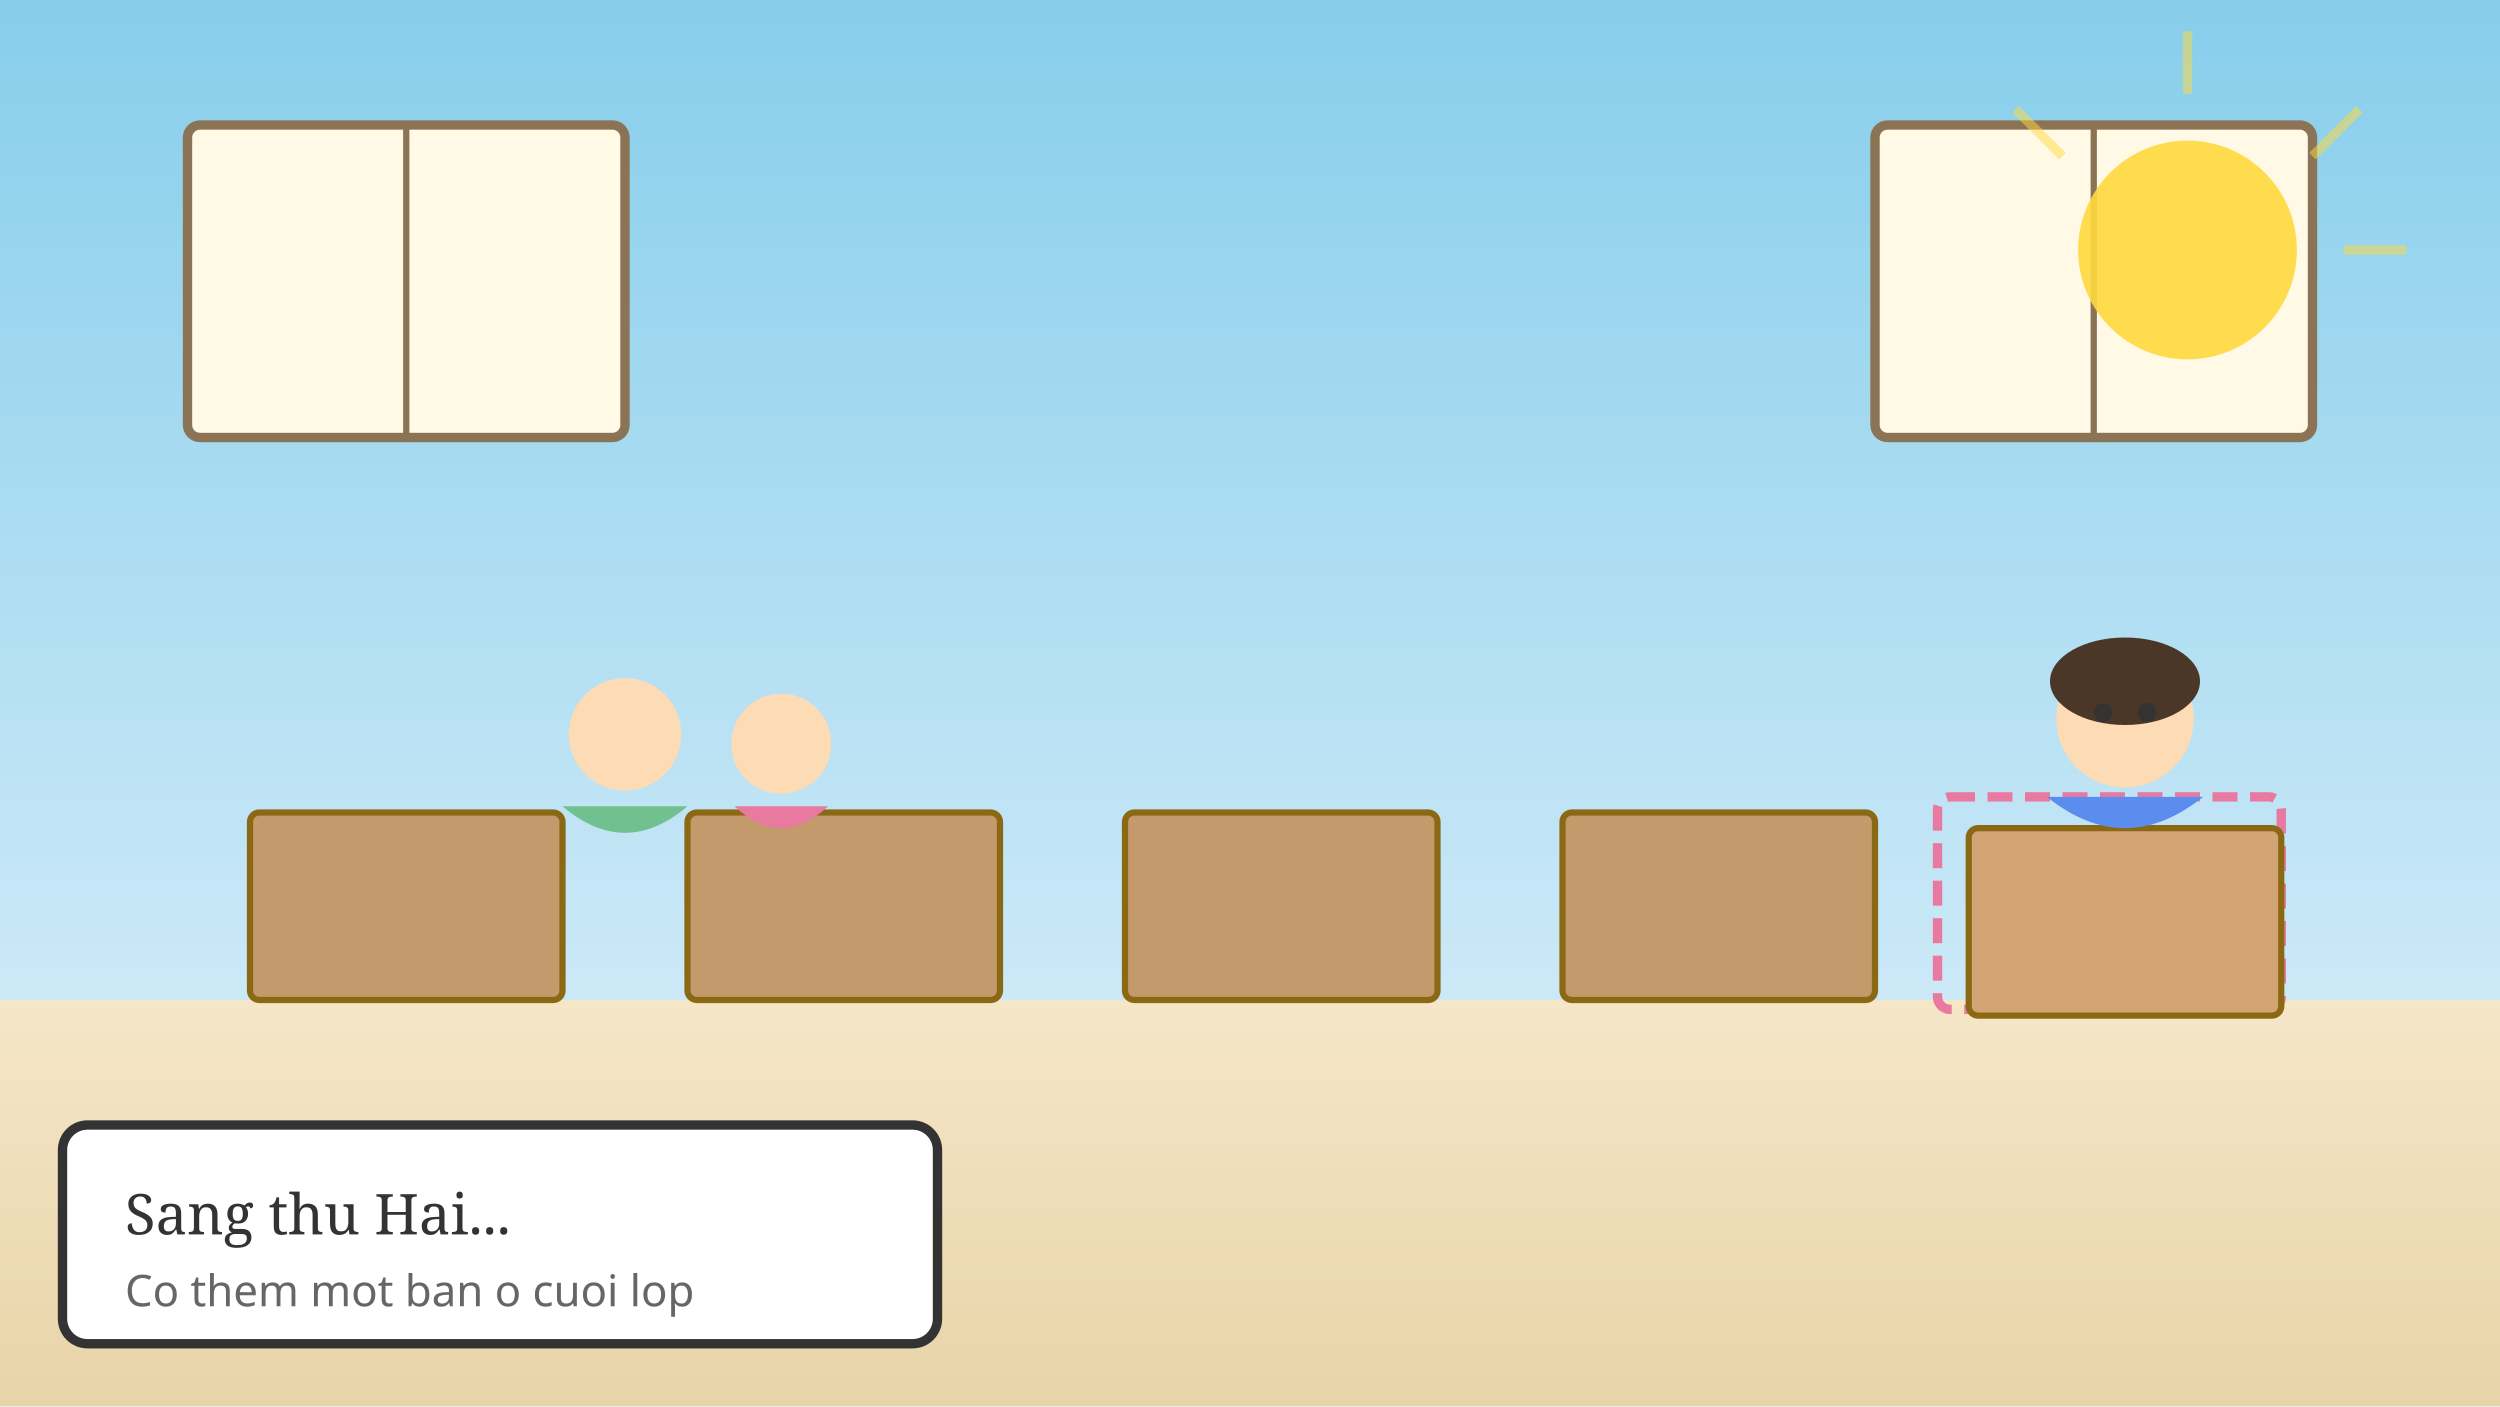
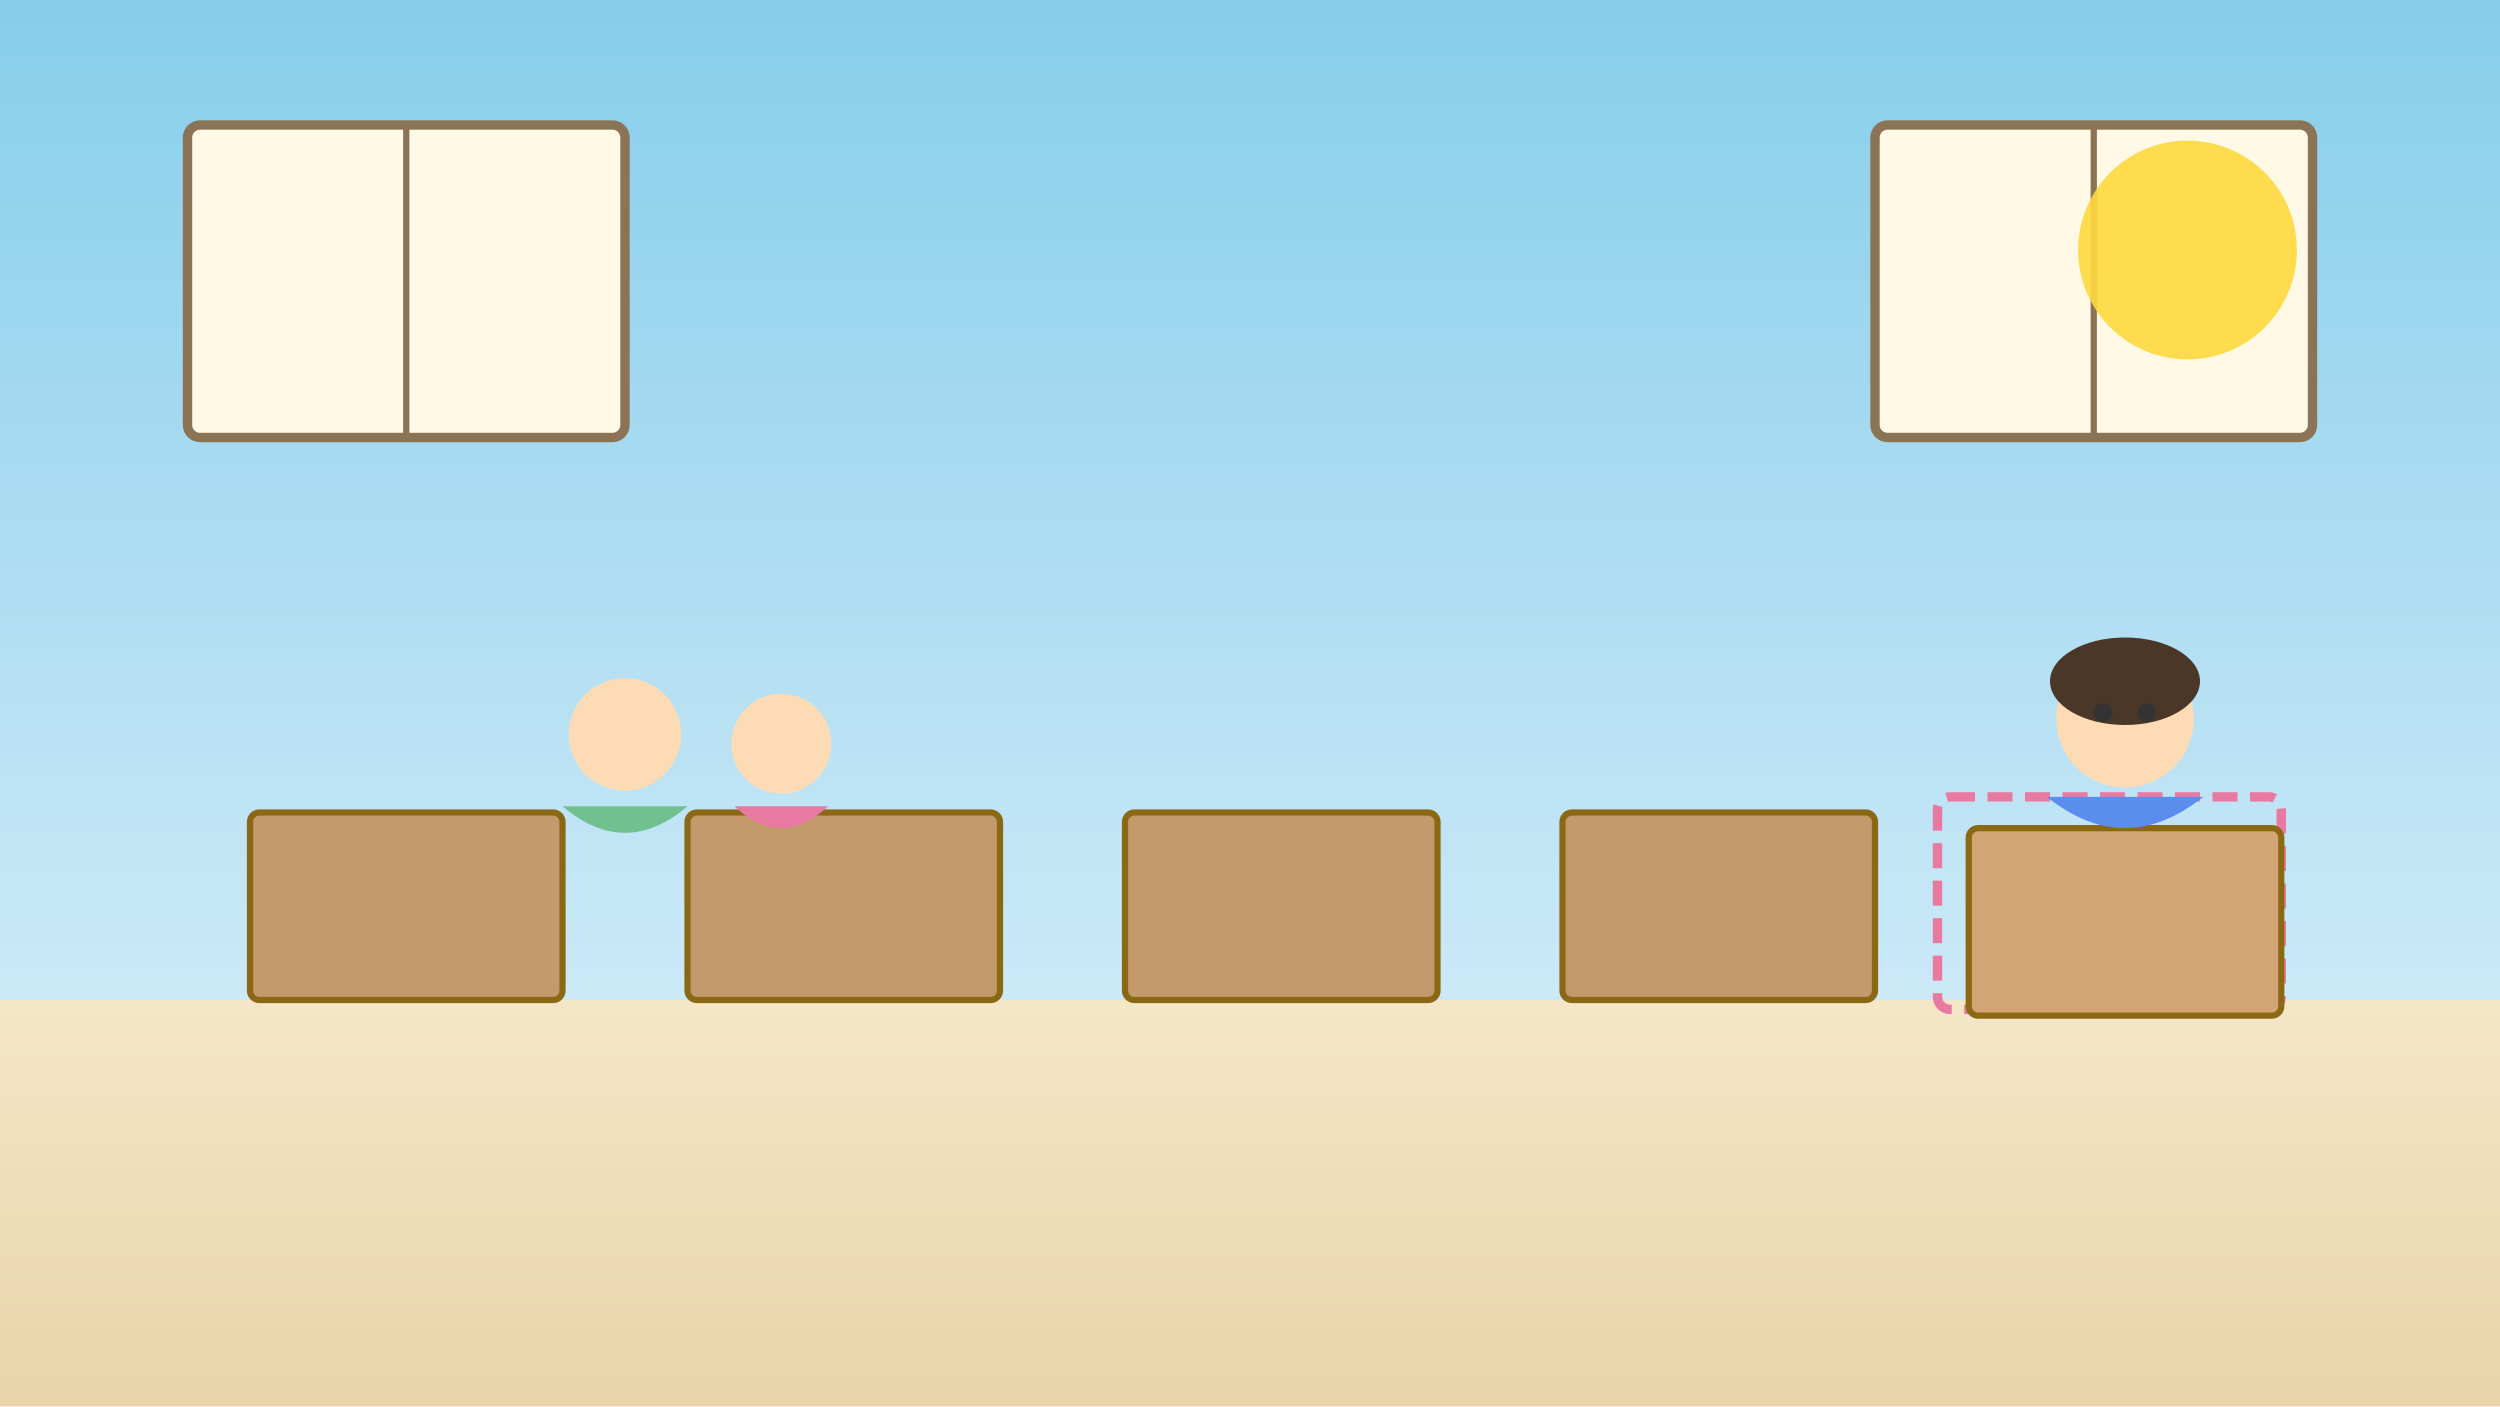
- <svg xmlns="http://www.w3.org/2000/svg" viewBox="0 0 800 450" role="img" aria-label="Lop hoc buoi sang">
+ <svg xmlns="http://www.w3.org/2000/svg" viewBox="0 0 800 450" role="img" aria-label="Lớp học buổi sáng">
  <defs>
    <linearGradient id="sky" x1="0" y1="0" x2="0" y2="1">
      <stop offset="0%" stop-color="#87CEEB" />
      <stop offset="100%" stop-color="#E8F4FC" />
    </linearGradient>
    <linearGradient id="floor" x1="0" y1="0" x2="0" y2="1">
      <stop offset="0%" stop-color="#F5E6C8" />
      <stop offset="100%" stop-color="#E8D4A8" />
    </linearGradient>
-     <filter id="soft">
-       <feGaussianBlur stdDeviation="1.5" />
-     </filter>
  </defs>
  <rect width="800" height="450" fill="url(#sky)" />
  <rect y="320" width="800" height="130" fill="url(#floor)" />
  <rect x="60" y="40" width="140" height="100" rx="4" fill="#FFF9E6" stroke="#8B7355" stroke-width="3" />
  <rect x="600" y="40" width="140" height="100" rx="4" fill="#FFF9E6" stroke="#8B7355" stroke-width="3" />
  <line x1="130" y1="40" x2="130" y2="140" stroke="#8B7355" stroke-width="2" />
  <line x1="670" y1="40" x2="670" y2="140" stroke="#8B7355" stroke-width="2" />
  <circle cx="700" cy="80" r="35" fill="#FFD93D" opacity="0.9" />
-   <g stroke="#FFD93D" stroke-width="3" opacity="0.5">
-     <line x1="700" y1="30" x2="700" y2="10" />
-     <line x1="740" y1="50" x2="755" y2="35" />
-     <line x1="750" y1="80" x2="770" y2="80" />
-     <line x1="660" y1="50" x2="645" y2="35" />
-   </g>
  <g fill="#C49A6C" stroke="#8B6914" stroke-width="2">
    <rect x="80" y="260" width="100" height="60" rx="3" />
    <rect x="220" y="260" width="100" height="60" rx="3" />
    <rect x="360" y="260" width="100" height="60" rx="3" />
    <rect x="500" y="260" width="100" height="60" rx="3" />
  </g>
  <rect x="620" y="255" width="110" height="68" rx="4" fill="none" stroke="#E879A0" stroke-width="3" stroke-dasharray="8 4" />
  <rect x="630" y="265" width="100" height="60" rx="3" fill="#D4A574" stroke="#8B6914" stroke-width="2" />
  <circle cx="680" cy="230" r="22" fill="#FDDCB5" />
  <path d="M655 255 Q680 275 705 255" fill="#5B8DEF" />
  <ellipse cx="680" cy="218" rx="24" ry="14" fill="#4A3728" />
  <circle cx="673" cy="228" r="3" fill="#333" />
  <circle cx="687" cy="228" r="3" fill="#333" />
  <circle cx="200" cy="235" r="18" fill="#FDDCB5" />
  <path d="M180 258 Q200 275 220 258" fill="#70C090" />
  <circle cx="250" cy="238" r="16" fill="#FDDCB5" />
  <path d="M235 258 Q250 272 265 258" fill="#E879A0" />
-   <rect x="20" y="360" width="280" height="70" rx="8" fill="#FFF" stroke="#333" stroke-width="3" />
-   <text x="40" y="395" font-family="Georgia, serif" font-size="18" fill="#333">Sang thu Hai...</text>
-   <text x="40" y="418" font-family="sans-serif" font-size="14" fill="#666">Co them mot ban o cuoi lop</text>
</svg>
